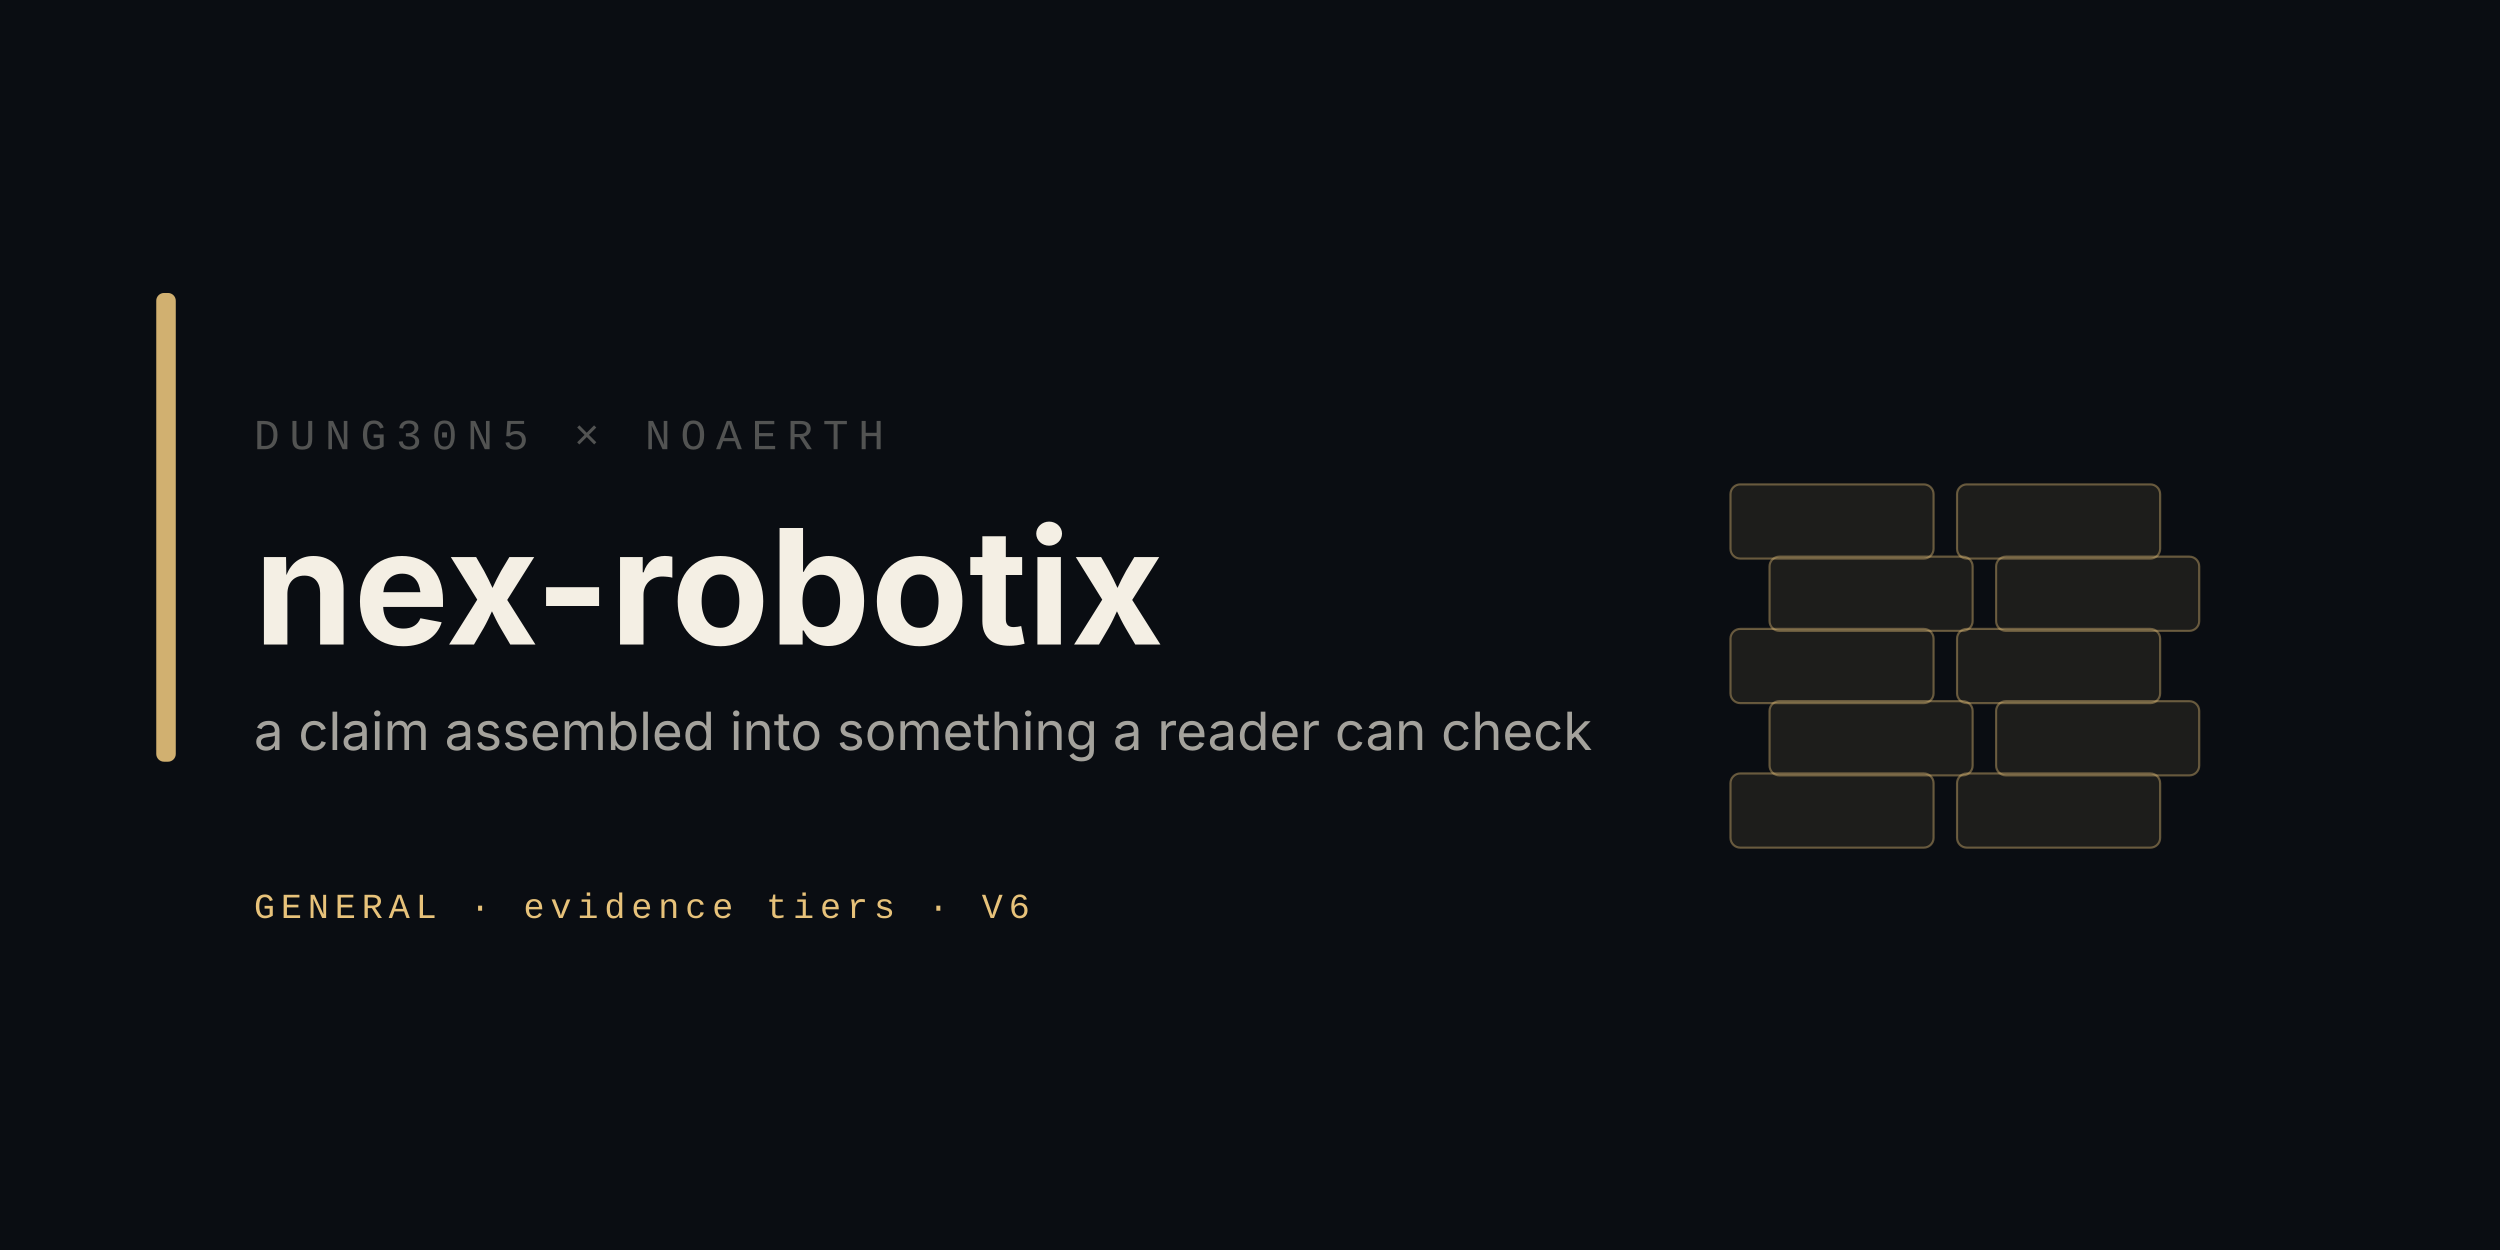
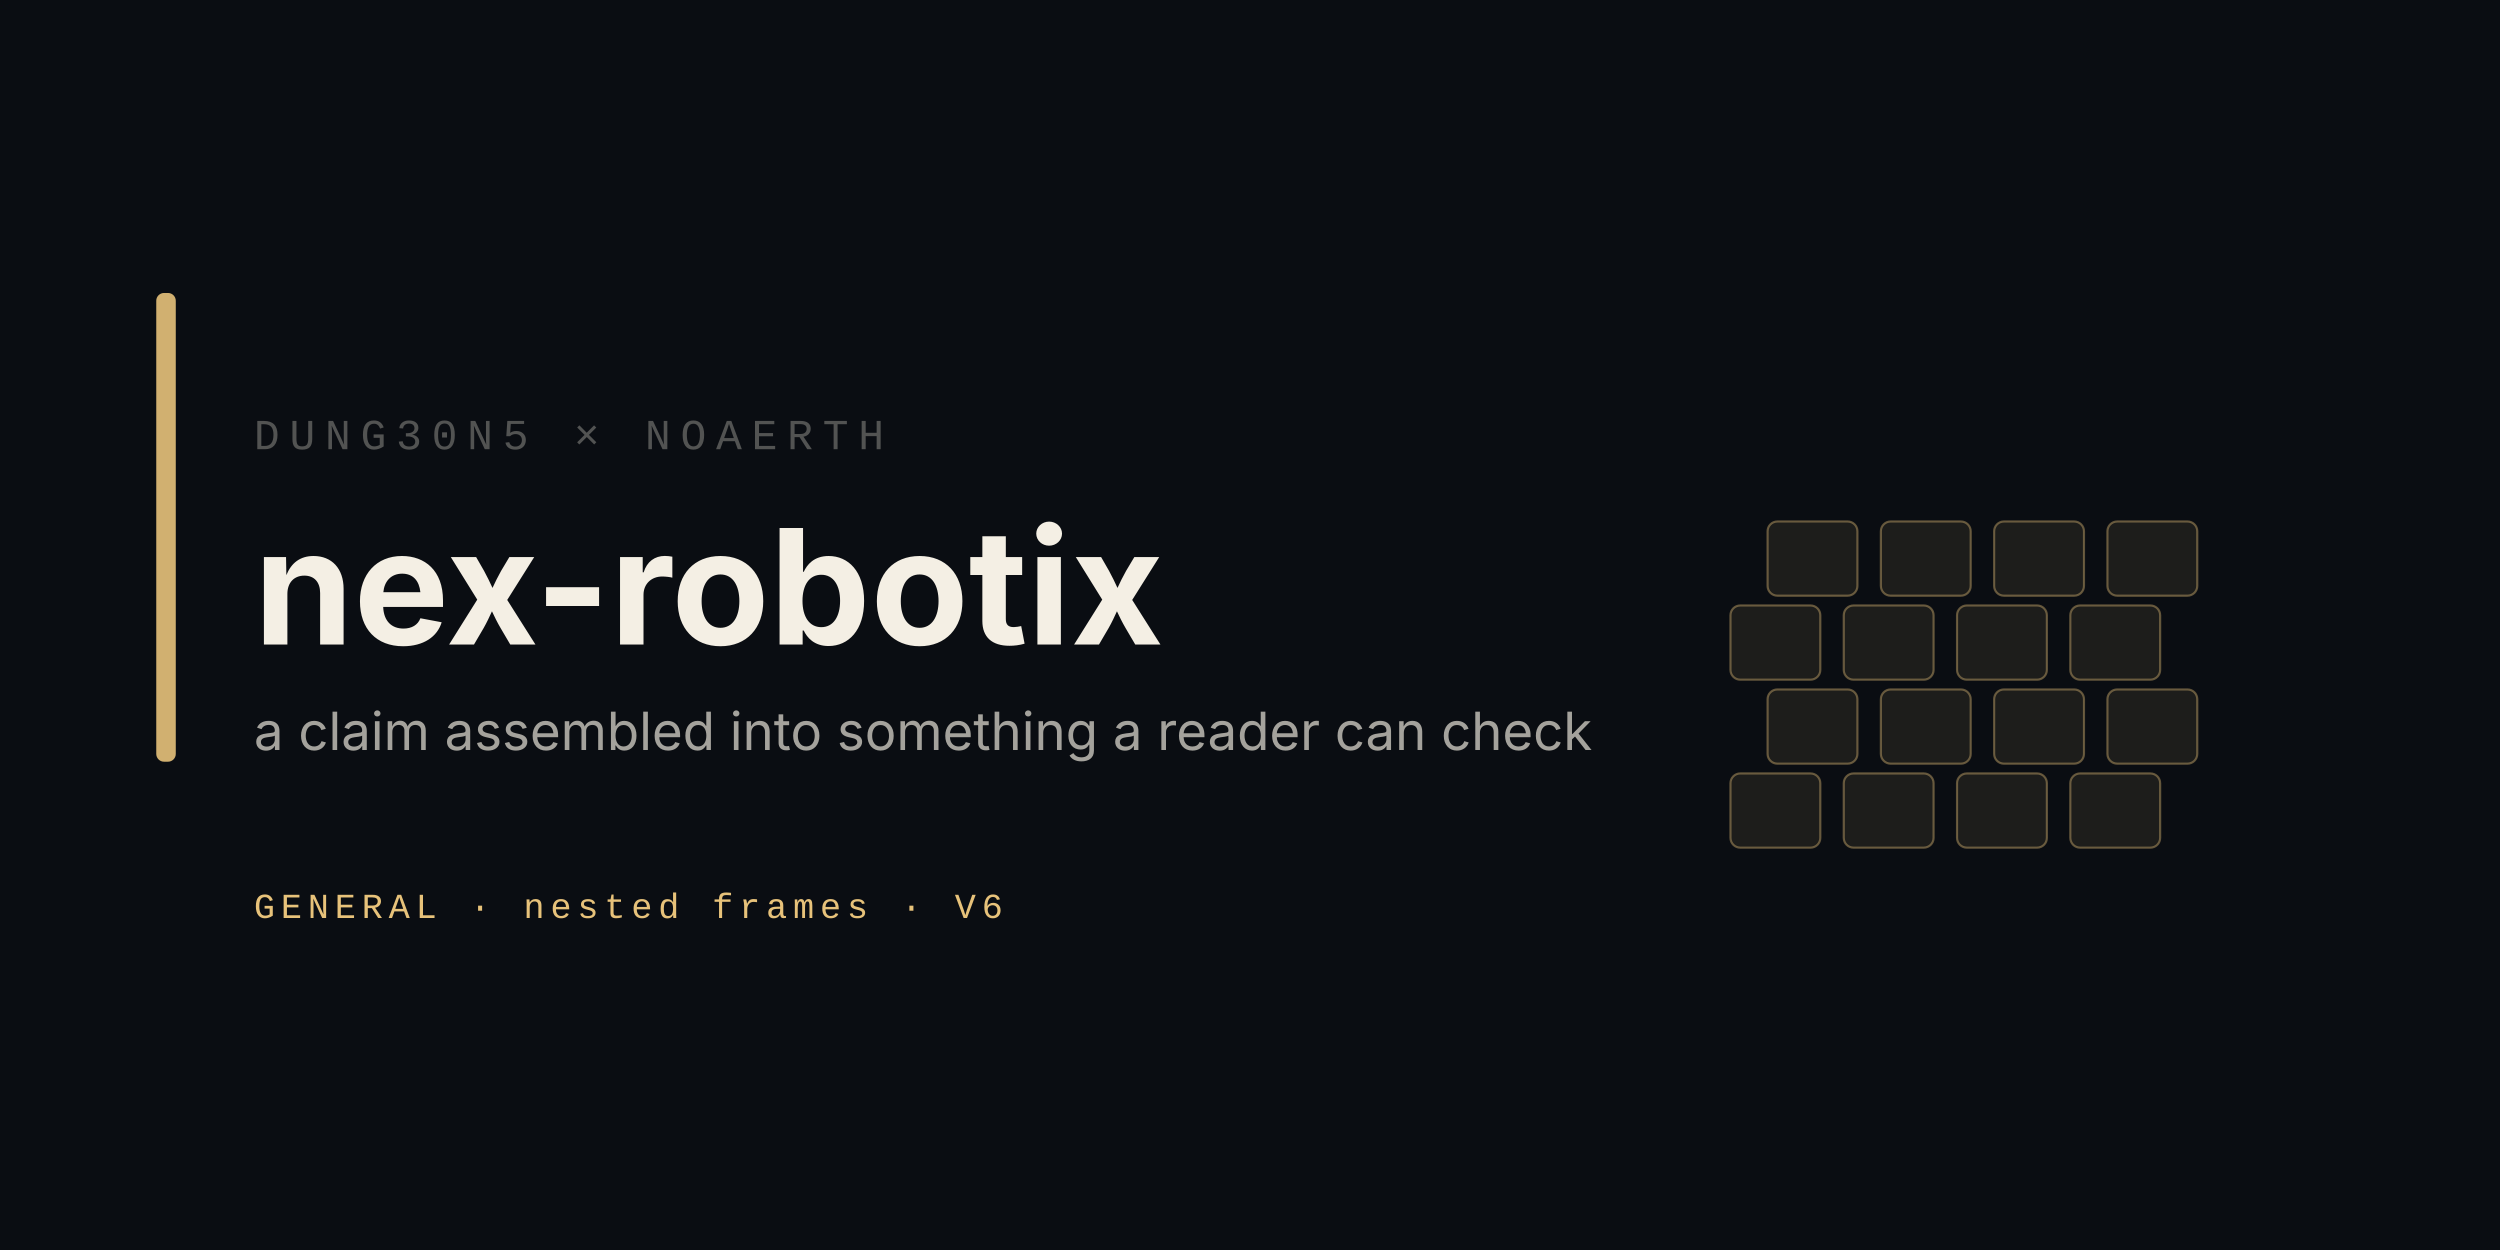
<svg xmlns="http://www.w3.org/2000/svg" viewBox="0 0 1280 640" width="1280" height="640" role="img" aria-label="nex-robotix project card">
  <rect width="1280" height="640" fill="#0a0d12" />
-   <rect x="886" y="396" width="104" height="38" rx="5" fill="#e7c27a" fill-opacity="0.09" stroke="#e7c27a" stroke-width="1.1" stroke-opacity="0.4" />
-   <rect x="1002" y="396" width="104" height="38" rx="5" fill="#e7c27a" fill-opacity="0.09" stroke="#e7c27a" stroke-width="1.1" stroke-opacity="0.4" />
-   <rect x="906" y="359" width="104" height="38" rx="5" fill="#e7c27a" fill-opacity="0.09" stroke="#e7c27a" stroke-width="1.1" stroke-opacity="0.4" />
-   <rect x="1022" y="359" width="104" height="38" rx="5" fill="#e7c27a" fill-opacity="0.09" stroke="#e7c27a" stroke-width="1.1" stroke-opacity="0.4" />
-   <rect x="886" y="322" width="104" height="38" rx="5" fill="#e7c27a" fill-opacity="0.09" stroke="#e7c27a" stroke-width="1.1" stroke-opacity="0.4" />
-   <rect x="1002" y="322" width="104" height="38" rx="5" fill="#e7c27a" fill-opacity="0.09" stroke="#e7c27a" stroke-width="1.1" stroke-opacity="0.4" />
-   <rect x="906" y="285" width="104" height="38" rx="5" fill="#e7c27a" fill-opacity="0.09" stroke="#e7c27a" stroke-width="1.1" stroke-opacity="0.4" />
-   <rect x="1022" y="285" width="104" height="38" rx="5" fill="#e7c27a" fill-opacity="0.09" stroke="#e7c27a" stroke-width="1.1" stroke-opacity="0.4" />
-   <rect x="886" y="248" width="104" height="38" rx="5" fill="#e7c27a" fill-opacity="0.09" stroke="#e7c27a" stroke-width="1.1" stroke-opacity="0.4" />
-   <rect x="1002" y="248" width="104" height="38" rx="5" fill="#e7c27a" fill-opacity="0.09" stroke="#e7c27a" stroke-width="1.1" stroke-opacity="0.4" />
+   <rect x="886" y="396" width="46" height="38" rx="5" fill="#e7c27a" fill-opacity="0.09" stroke="#e7c27a" stroke-width="1.1" stroke-opacity="0.4" />
+   <rect x="944" y="396" width="46" height="38" rx="5" fill="#e7c27a" fill-opacity="0.09" stroke="#e7c27a" stroke-width="1.1" stroke-opacity="0.4" />
+   <rect x="1002" y="396" width="46" height="38" rx="5" fill="#e7c27a" fill-opacity="0.09" stroke="#e7c27a" stroke-width="1.1" stroke-opacity="0.4" />
+   <rect x="1060" y="396" width="46" height="38" rx="5" fill="#e7c27a" fill-opacity="0.09" stroke="#e7c27a" stroke-width="1.1" stroke-opacity="0.4" />
+   <rect x="905" y="353" width="46" height="38" rx="5" fill="#e7c27a" fill-opacity="0.09" stroke="#e7c27a" stroke-width="1.1" stroke-opacity="0.4" />
+   <rect x="963" y="353" width="46" height="38" rx="5" fill="#e7c27a" fill-opacity="0.09" stroke="#e7c27a" stroke-width="1.1" stroke-opacity="0.4" />
+   <rect x="1021" y="353" width="46" height="38" rx="5" fill="#e7c27a" fill-opacity="0.09" stroke="#e7c27a" stroke-width="1.1" stroke-opacity="0.4" />
+   <rect x="1079" y="353" width="46" height="38" rx="5" fill="#e7c27a" fill-opacity="0.09" stroke="#e7c27a" stroke-width="1.1" stroke-opacity="0.4" />
+   <rect x="886" y="310" width="46" height="38" rx="5" fill="#e7c27a" fill-opacity="0.09" stroke="#e7c27a" stroke-width="1.1" stroke-opacity="0.4" />
+   <rect x="944" y="310" width="46" height="38" rx="5" fill="#e7c27a" fill-opacity="0.09" stroke="#e7c27a" stroke-width="1.1" stroke-opacity="0.4" />
+   <rect x="1002" y="310" width="46" height="38" rx="5" fill="#e7c27a" fill-opacity="0.09" stroke="#e7c27a" stroke-width="1.1" stroke-opacity="0.4" />
+   <rect x="1060" y="310" width="46" height="38" rx="5" fill="#e7c27a" fill-opacity="0.09" stroke="#e7c27a" stroke-width="1.1" stroke-opacity="0.4" />
+   <rect x="905" y="267" width="46" height="38" rx="5" fill="#e7c27a" fill-opacity="0.09" stroke="#e7c27a" stroke-width="1.1" stroke-opacity="0.4" />
+   <rect x="963" y="267" width="46" height="38" rx="5" fill="#e7c27a" fill-opacity="0.09" stroke="#e7c27a" stroke-width="1.1" stroke-opacity="0.4" />
+   <rect x="1021" y="267" width="46" height="38" rx="5" fill="#e7c27a" fill-opacity="0.09" stroke="#e7c27a" stroke-width="1.1" stroke-opacity="0.4" />
+   <rect x="1079" y="267" width="46" height="38" rx="5" fill="#e7c27a" fill-opacity="0.09" stroke="#e7c27a" stroke-width="1.1" stroke-opacity="0.4" />
  <rect x="80" y="150" width="10" height="240" rx="4" fill="#e7c27a" opacity="0.9" />
  <text x="130" y="230" font-family="ui-monospace, SFMono-Regular, Menlo, Monaco, Consolas, 'Liberation Mono', monospace" font-size="22" letter-spacing="5" fill="#f4efe44f">DUNG30N5 × NOAERTH</text>
  <text x="130" y="330" font-family="-apple-system, BlinkMacSystemFont, 'Segoe UI', Inter, Helvetica, Arial, sans-serif" font-size="82" font-weight="700" fill="#f4efe4">nex-robotix</text>
  <text x="130" y="384" font-family="-apple-system, BlinkMacSystemFont, 'Segoe UI', Inter, Helvetica, Arial, sans-serif" font-size="27" fill="#f4efe4a8">a claim assembled into something a reader can check</text>
-   <text x="130" y="470" font-family="ui-monospace, SFMono-Regular, Menlo, Monaco, Consolas, 'Liberation Mono', monospace" font-size="18" fill="#e7c27a" letter-spacing="3">GENERAL · evidence tiers · V6</text>
+   <text x="130" y="470" font-family="ui-monospace, SFMono-Regular, Menlo, Monaco, Consolas, 'Liberation Mono', monospace" font-size="18" fill="#e7c27a" letter-spacing="3">GENERAL · nested frames · V6</text>
</svg>
